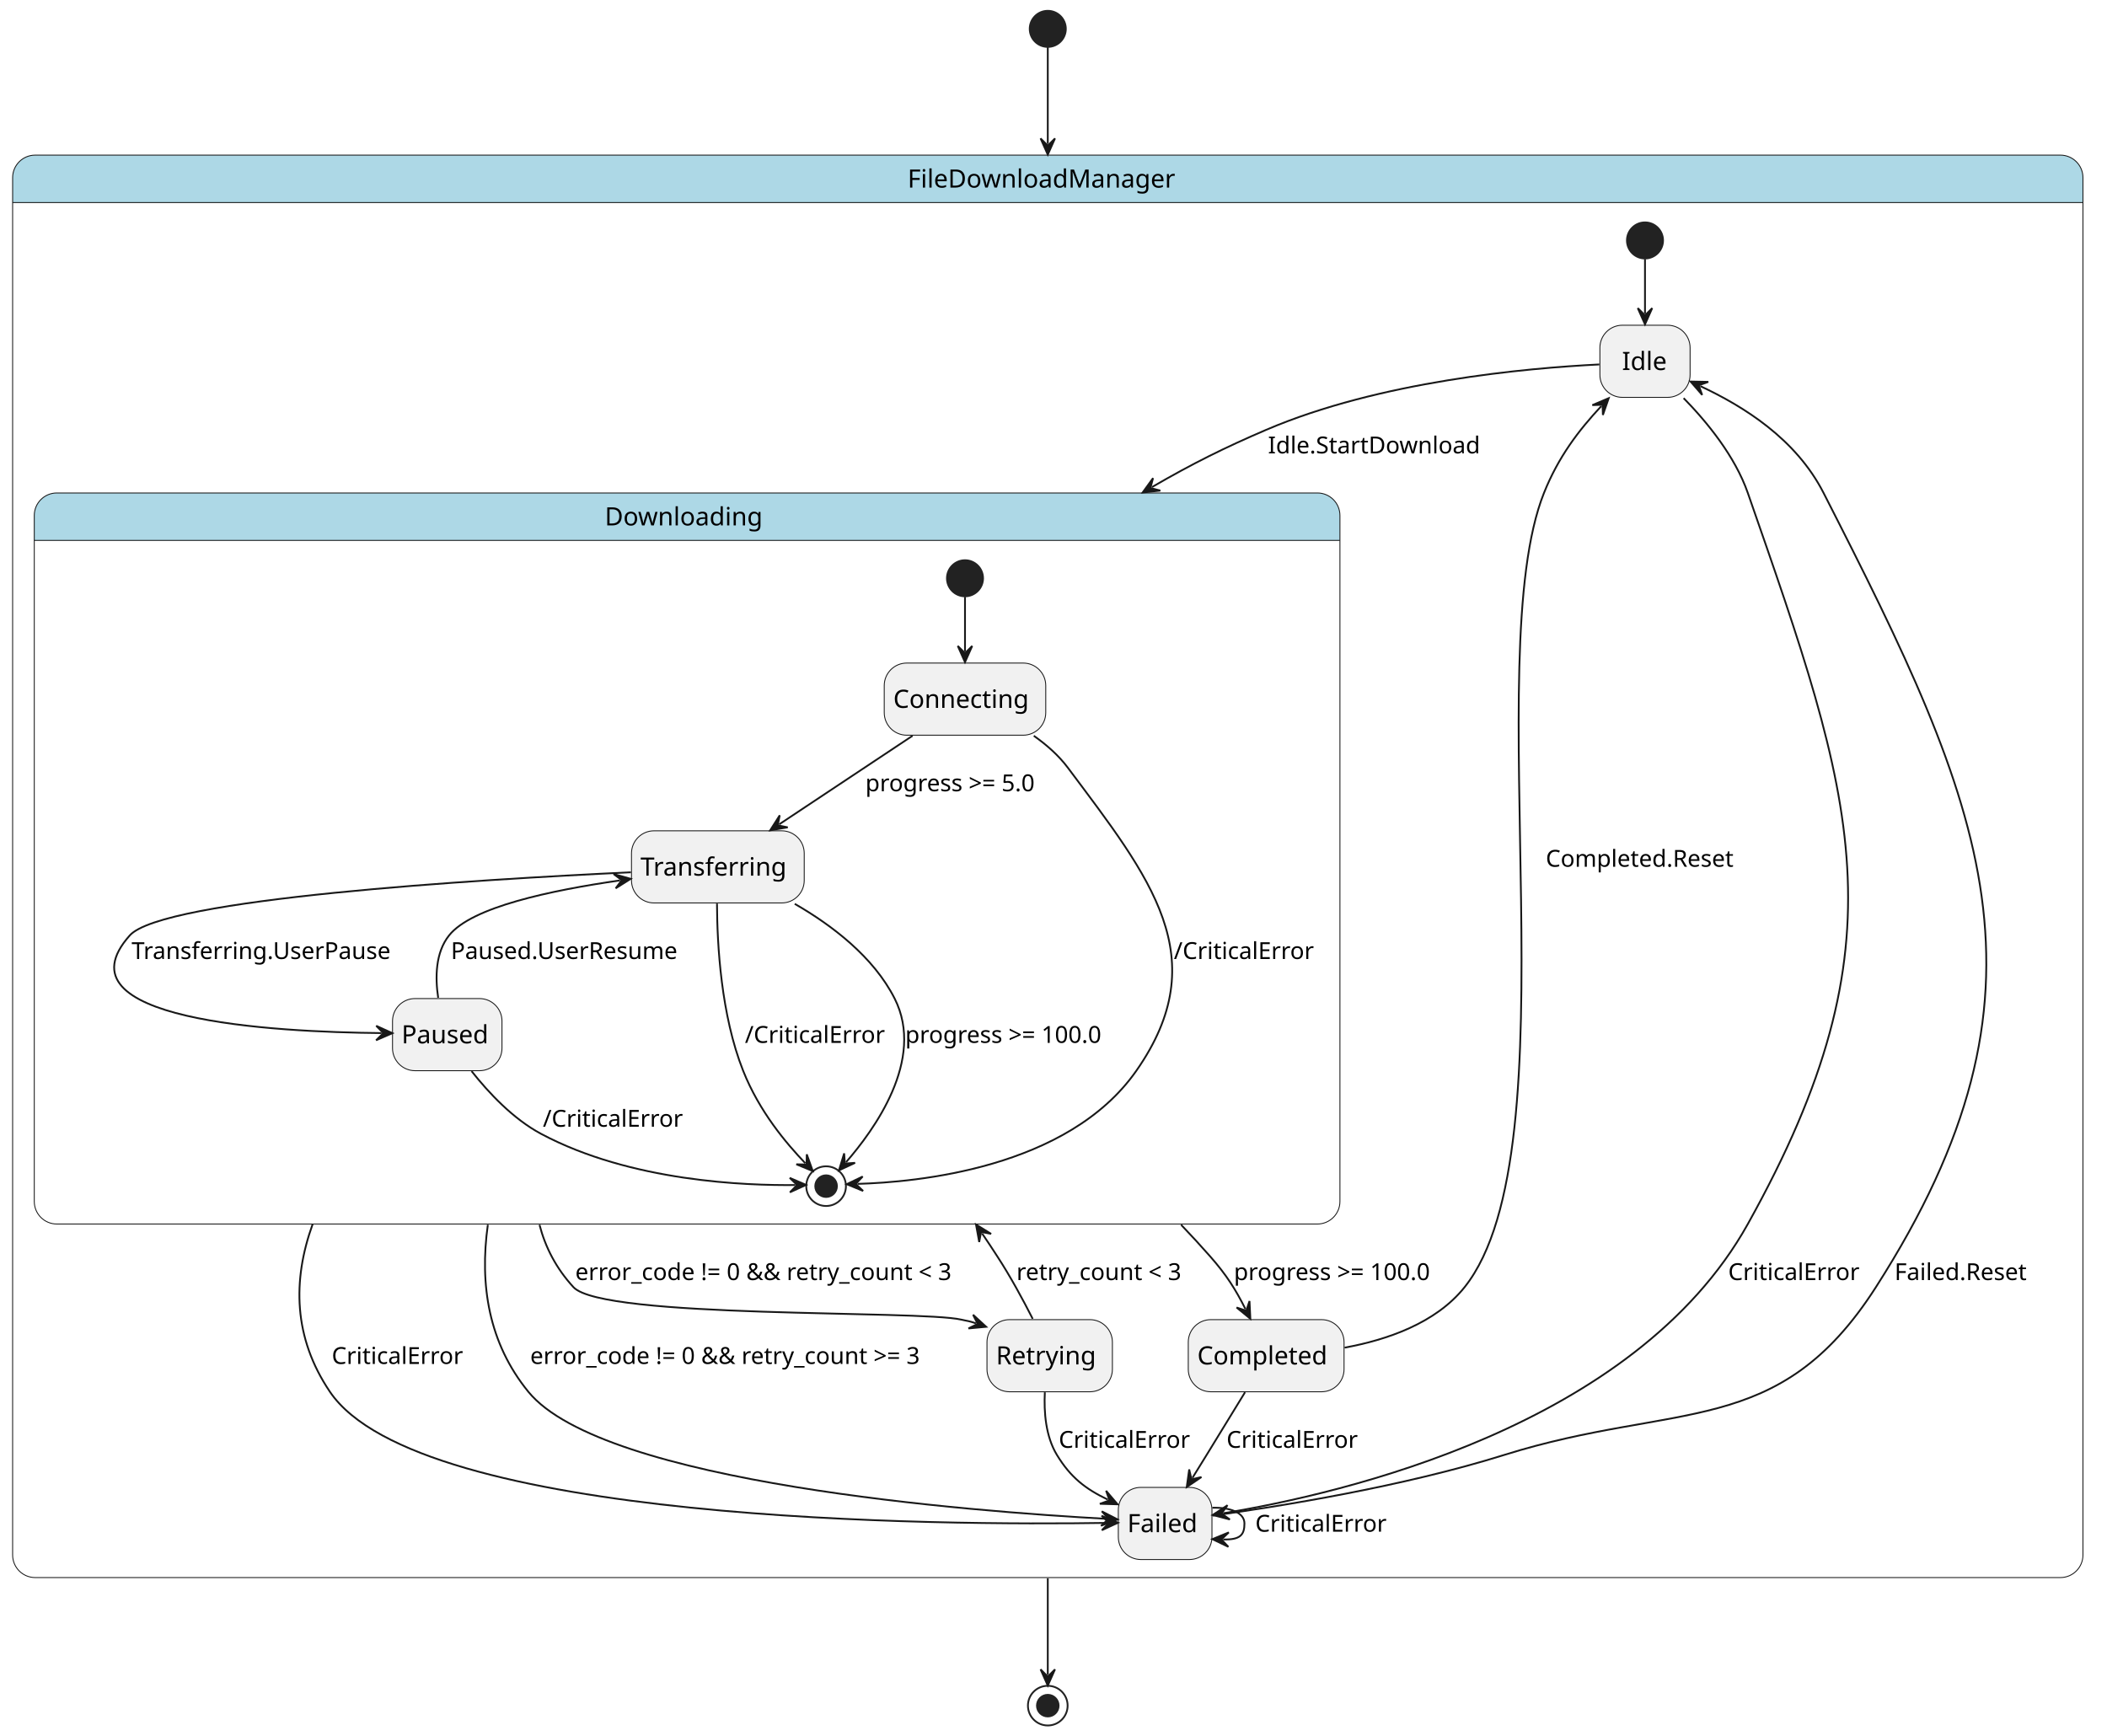
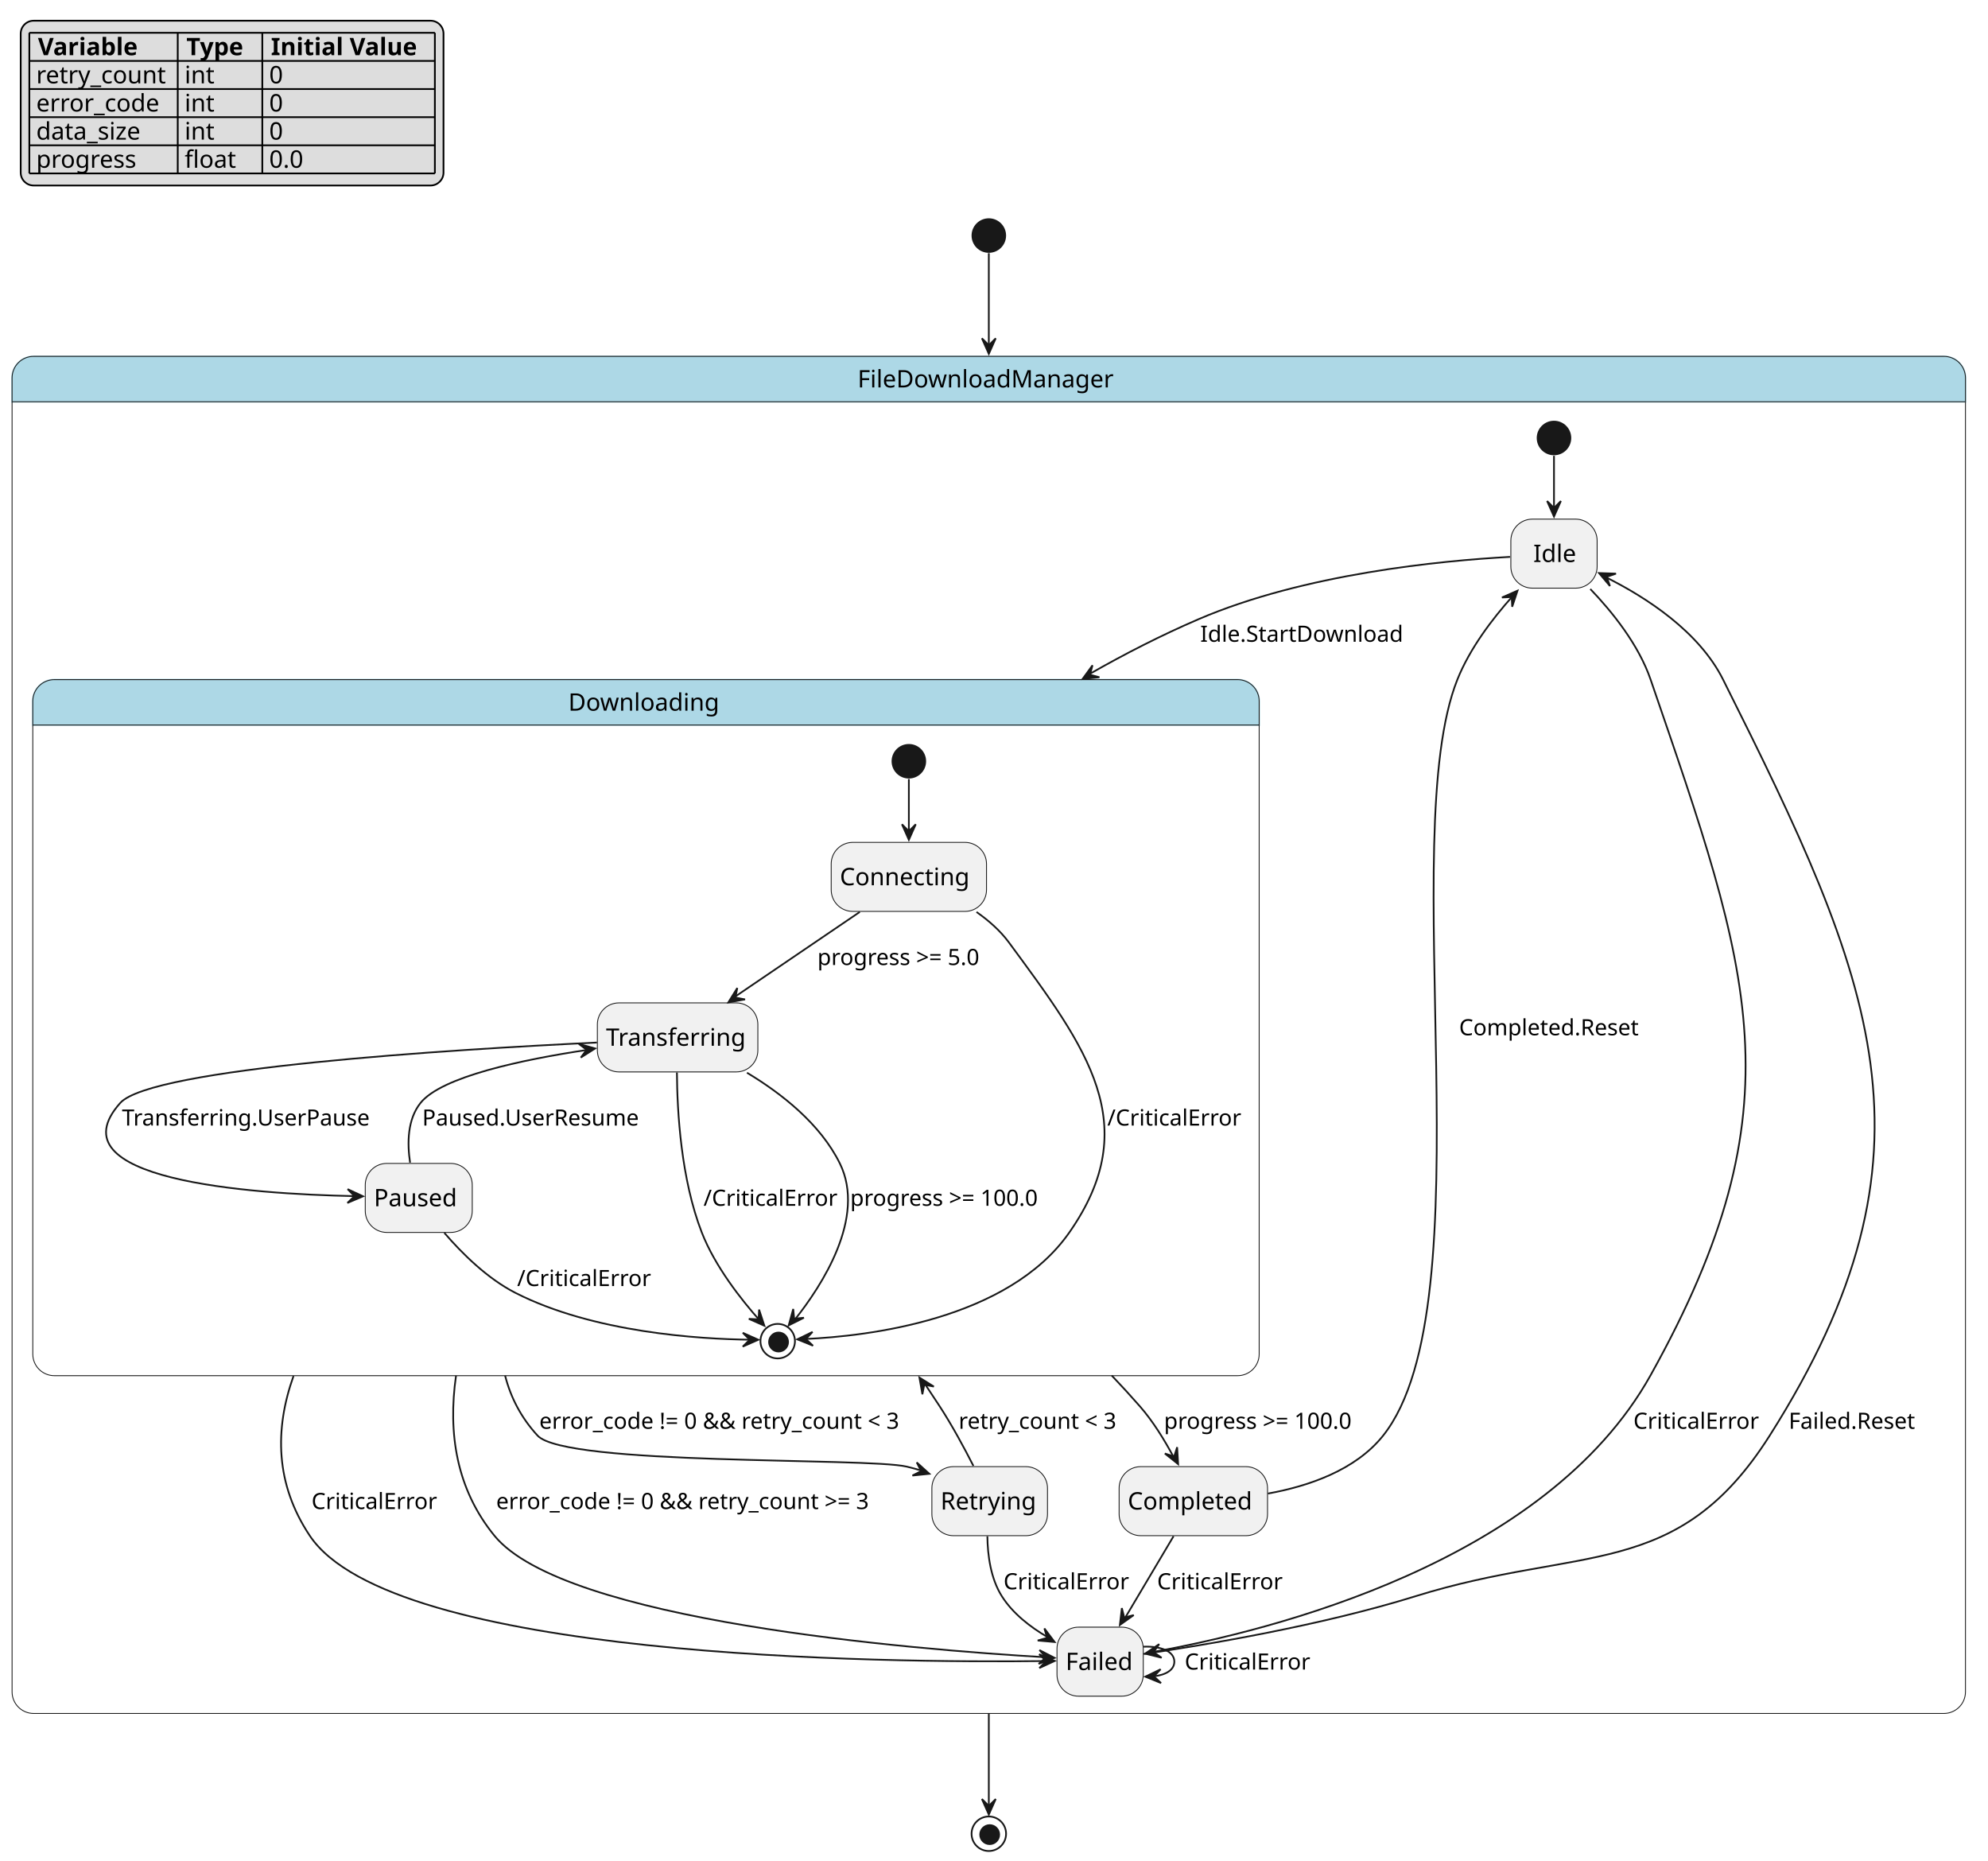
- <svg xmlns="http://www.w3.org/2000/svg" contentStyleType="text/css" data-diagram-type="STATE" height="962px" preserveAspectRatio="none" style="width:1168px;height:962px;background:#FFFFFF;" version="1.1" viewBox="0 0 1168 962" width="1168px" zoomAndPan="magnify">
+ <svg xmlns="http://www.w3.org/2000/svg" contentStyleType="text/css" height="1078px" preserveAspectRatio="none" style="width:1152px;height:1078px;background:#FFFFFF;" version="1.1" viewBox="0 0 1152 1078" width="1152px" zoomAndPan="magnify">
  <defs />
  <g>
-     <path d="M19.5,86 L1142.17,86 A12.5,12.5 0 0 1 1154.67,98.5 L1154.67,112.297 L7,112.297 L7,98.5 A12.5,12.5 0 0 1 19.5,86" fill="#ADD8E6" />
-     <rect fill="none" height="788.597" rx="12.5" ry="12.5" style="stroke:#181818;stroke-width:0.5;" width="1147.67" x="7" y="86" />
-     <line style="stroke:#181818;stroke-width:0.5;" x1="7" x2="1154.67" y1="112.297" y2="112.297" />
-     <text fill="#000000" font-family="sans-serif" font-size="14" lengthAdjust="spacing" textLength="155.401" x="503.134" y="103.995">FileDownloadManager</text>
-     <rect fill="#F1F1F1" height="40" rx="12.5" ry="12.5" style="stroke:#181818;stroke-width:0.5;" width="50" x="886.89" y="180.297" />
-     <text fill="#000000" font-family="sans-serif" font-size="14" lengthAdjust="spacing" textLength="25.519" x="899.131" y="205.144">Idle</text>
-     <path d="M31.5,273.297 L730.28,273.297 A12.5,12.5 0 0 1 742.78,285.797 L742.78,299.594 L19,299.594 L19,285.797 A12.5,12.5 0 0 1 31.5,273.297" fill="#ADD8E6" />
-     <rect fill="none" height="405.297" rx="12.5" ry="12.5" style="stroke:#181818;stroke-width:0.5;" width="723.78" x="19" y="273.297" />
-     <line style="stroke:#181818;stroke-width:0.5;" x1="19" x2="742.78" y1="299.594" y2="299.594" />
-     <text fill="#000000" font-family="sans-serif" font-size="14" lengthAdjust="spacing" textLength="91.239" x="335.27" y="291.292">Downloading</text>
-     <rect fill="#F1F1F1" height="40" rx="12.5" ry="12.5" style="stroke:#181818;stroke-width:0.5;" width="89.536" x="490.17" y="367.594" />
-     <text fill="#000000" font-family="sans-serif" font-size="14" lengthAdjust="spacing" textLength="79.536" x="495.17" y="392.44">Connecting</text>
-     <rect fill="#F1F1F1" height="40" rx="12.5" ry="12.5" style="stroke:#181818;stroke-width:0.5;" width="95.757" x="350.06" y="460.594" />
-     <text fill="#000000" font-family="sans-serif" font-size="14" lengthAdjust="spacing" textLength="85.757" x="355.06" y="485.44">Transferring</text>
-     <rect fill="#F1F1F1" height="40" rx="12.5" ry="12.5" style="stroke:#181818;stroke-width:0.5;" width="60.688" x="217.59" y="553.594" />
-     <text fill="#000000" font-family="sans-serif" font-size="14" lengthAdjust="spacing" textLength="50.688" x="222.59" y="578.44">Paused</text>
-     <ellipse cx="457.94" cy="657.594" fill="none" rx="11" ry="11" style="stroke:#222222;stroke-width:1;" />
-     <ellipse cx="457.94" cy="657.594" fill="#222222" rx="6" ry="6" style="stroke:#222222;stroke-width:1;" />
-     <ellipse cx="534.94" cy="320.594" fill="#222222" rx="10" ry="10" style="stroke:#222222;stroke-width:1;" />
-     <g class="link" data-entity-1="file_download_manager__downloading__connecting" data-entity-2="*end*file_download_manager__downloading" data-source-line="16" data-uid="lnk3" id="link_file_download_manager__downloading__connecting_*end*file_download_manager__downloading">
-       <path d="M573.07,407.914 C580.12,412.884 586.85,418.794 591.94,425.594 C637.77,486.914 673.78,530.844 629.94,593.594 C591.87,648.074 507.317,655.421 475.348,656.341" fill="none" id="file_download_manager__downloading__connecting-to-*end*file_download_manager__downloading" style="stroke:#181818;stroke-width:1;" />
-       <polygon fill="#181818" points="469.35,656.514,478.461,660.253,474.348,656.37,478.231,652.256,469.35,656.514" style="stroke:#181818;stroke-width:1;" />
-       <text fill="#000000" font-family="sans-serif" font-size="13" lengthAdjust="spacing" textLength="82.05" x="650.73" y="531.661">/CriticalError</text>
+     <rect fill="#DDDDDD" height="95.484" id="_legend" rx="7.5" ry="7.5" style="stroke:#000000;stroke-width:1.0;" width="245" x="12" y="12" />
+     <text fill="#000000" font-family="sans-serif" font-size="14" font-weight="bold" lengthAdjust="spacing" textLength="64" x="22" y="31.995">Variable</text>
+     <text fill="#000000" font-family="sans-serif" font-size="14" font-weight="bold" lengthAdjust="spacing" textLength="39" x="108" y="31.995">Type</text>
+     <text fill="#000000" font-family="sans-serif" font-size="14" font-weight="bold" lengthAdjust="spacing" textLength="90" x="157" y="31.995">Initial Value</text>
+     <text fill="#000000" font-family="sans-serif" font-size="14" lengthAdjust="spacing" textLength="78" x="21" y="48.292">retry_count</text>
+     <text fill="#000000" font-family="sans-serif" font-size="14" lengthAdjust="spacing" textLength="17" x="107" y="48.292">int</text>
+     <text fill="#000000" font-family="sans-serif" font-size="14" lengthAdjust="spacing" textLength="9" x="156" y="48.292">0</text>
+     <text fill="#000000" font-family="sans-serif" font-size="14" lengthAdjust="spacing" textLength="75" x="21" y="64.589">error_code</text>
+     <text fill="#000000" font-family="sans-serif" font-size="14" lengthAdjust="spacing" textLength="17" x="107" y="64.589">int</text>
+     <text fill="#000000" font-family="sans-serif" font-size="14" lengthAdjust="spacing" textLength="9" x="156" y="64.589">0</text>
+     <text fill="#000000" font-family="sans-serif" font-size="14" lengthAdjust="spacing" textLength="65" x="21" y="80.886">data_size</text>
+     <text fill="#000000" font-family="sans-serif" font-size="14" lengthAdjust="spacing" textLength="17" x="107" y="80.886">int</text>
+     <text fill="#000000" font-family="sans-serif" font-size="14" lengthAdjust="spacing" textLength="9" x="156" y="80.886">0</text>
+     <text fill="#000000" font-family="sans-serif" font-size="14" lengthAdjust="spacing" textLength="62" x="21" y="97.183">progress</text>
+     <text fill="#000000" font-family="sans-serif" font-size="14" lengthAdjust="spacing" textLength="29" x="107" y="97.183">float</text>
+     <text fill="#000000" font-family="sans-serif" font-size="14" lengthAdjust="spacing" textLength="22" x="156" y="97.183">0.0</text>
+     <line style="stroke:#000000;stroke-width:1.0;" x1="17" x2="252" y1="19" y2="19" />
+     <line style="stroke:#000000;stroke-width:1.0;" x1="17" x2="252" y1="35.297" y2="35.297" />
+     <line style="stroke:#000000;stroke-width:1.0;" x1="17" x2="252" y1="51.594" y2="51.594" />
+     <line style="stroke:#000000;stroke-width:1.0;" x1="17" x2="252" y1="67.891" y2="67.891" />
+     <line style="stroke:#000000;stroke-width:1.0;" x1="17" x2="252" y1="84.188" y2="84.188" />
+     <line style="stroke:#000000;stroke-width:1.0;" x1="17" x2="252" y1="100.484" y2="100.484" />
+     <line style="stroke:#000000;stroke-width:1.0;" x1="17" x2="17" y1="19" y2="100.484" />
+     <line style="stroke:#000000;stroke-width:1.0;" x1="103" x2="103" y1="19" y2="100.484" />
+     <line style="stroke:#000000;stroke-width:1.0;" x1="152" x2="152" y1="19" y2="100.484" />
+     <line style="stroke:#000000;stroke-width:1.0;" x1="252" x2="252" y1="19" y2="100.484" />
+     <path d="M19.5,206.484 L1126.44,206.484 A12.5,12.5 0 0 1 1138.94,218.984 L1138.94,232.781 L7,232.781 L7,218.984 A12.5,12.5 0 0 1 19.5,206.484 " fill="#ADD8E6" style="stroke:#ADD8E6;stroke-width:1.0;" />
+     <rect fill="none" height="786.297" rx="12.5" ry="12.5" style="stroke:#181818;stroke-width:0.5;" width="1131.94" x="7" y="206.484" />
+     <line style="stroke:#181818;stroke-width:0.5;" x1="7" x2="1138.94" y1="232.781" y2="232.781" />
+     <text fill="#000000" font-family="sans-serif" font-size="14" lengthAdjust="spacing" textLength="152" x="496.97" y="224.48">FileDownloadManager</text>
+     <rect fill="#F1F1F1" height="40" rx="12.5" ry="12.5" style="stroke:#181818;stroke-width:0.5;" width="50" x="875.5" y="300.781" />
+     <text fill="#000000" font-family="sans-serif" font-size="14" lengthAdjust="spacing" textLength="24" x="888.5" y="325.628">Idle</text>
+     <path d="M31.5,393.781 L717.16,393.781 A12.5,12.5 0 0 1 729.66,406.281 L729.66,420.078 L19,420.078 L19,406.281 A12.5,12.5 0 0 1 31.5,393.781 " fill="#ADD8E6" style="stroke:#ADD8E6;stroke-width:1.0;" />
+     <rect fill="none" height="403.297" rx="12.5" ry="12.5" style="stroke:#181818;stroke-width:0.5;" width="710.66" x="19" y="393.781" />
+     <line style="stroke:#181818;stroke-width:0.5;" x1="19" x2="729.66" y1="420.078" y2="420.078" />
+     <text fill="#000000" font-family="sans-serif" font-size="14" lengthAdjust="spacing" textLength="90" x="329.33" y="411.776">Downloading</text>
+     <rect fill="#F1F1F1" height="40" rx="12.5" ry="12.5" style="stroke:#181818;stroke-width:0.5;" width="90" x="481.66" y="488.078" />
+     <text fill="#000000" font-family="sans-serif" font-size="14" lengthAdjust="spacing" textLength="80" x="486.66" y="512.925">Connecting</text>
+     <rect fill="#F1F1F1" height="40" rx="12.5" ry="12.5" style="stroke:#181818;stroke-width:0.5;" width="93" x="346.16" y="581.078" />
+     <text fill="#000000" font-family="sans-serif" font-size="14" lengthAdjust="spacing" textLength="83" x="351.16" y="605.925">Transferring</text>
+     <rect fill="#F1F1F1" height="40" rx="12.5" ry="12.5" style="stroke:#181818;stroke-width:0.5;" width="62" x="211.66" y="674.078" />
+     <text fill="#000000" font-family="sans-serif" font-size="14" lengthAdjust="spacing" textLength="52" x="216.66" y="698.925">Paused</text>
+     <ellipse cx="450.66" cy="777.078" fill="none" rx="10" ry="10" style="stroke:#181818;stroke-width:1.0;" />
+     <ellipse cx="451.16" cy="777.578" fill="#181818" rx="6" ry="6" style="stroke:none;stroke-width:1.0;" />
+     <ellipse cx="526.66" cy="441.078" fill="#181818" rx="10" ry="10" style="stroke:none;stroke-width:1.0;" />
+     <g id="link_file_download_manager__downloading__connecting_*end*file_download_manager__downloading">
+       <path d="M565.87,528.418 C572.93,533.368 579.63,539.248 584.66,546.078 C629.9,607.488 663.33,651.548 619.66,714.078 C584.12,764.978 501.99,774.218 466.96,775.798 " fill="none" id="file_download_manager__downloading__connecting-to-*end*file_download_manager__downloading" style="stroke:#181818;stroke-width:1.0;" />
+       <polygon fill="#181818" points="461.99,776.018,471.122,779.707,466.987,775.847,470.848,771.712,461.99,776.018" style="stroke:#181818;stroke-width:1.0;" />
+       <text fill="#000000" font-family="sans-serif" font-size="13" lengthAdjust="spacing" textLength="78" x="641.66" y="652.145">/CriticalError</text>
    </g>
-     <g class="link" data-entity-1="file_download_manager__downloading__transferring" data-entity-2="*end*file_download_manager__downloading" data-source-line="17" data-uid="lnk4" id="link_file_download_manager__downloading__transferring_*end*file_download_manager__downloading">
-       <path d="M397.46,500.944 C397.54,523.864 399.73,562.814 411.94,593.594 C420.92,616.254 435.863,633.858 446.413,644.888" fill="none" id="file_download_manager__downloading__transferring-to-*end*file_download_manager__downloading" style="stroke:#181818;stroke-width:1;" />
-       <polygon fill="#181818" points="450.56,649.224,447.23,639.955,447.104,645.611,441.449,645.485,450.56,649.224" style="stroke:#181818;stroke-width:1;" />
-       <text fill="#000000" font-family="sans-serif" font-size="13" lengthAdjust="spacing" textLength="82.05" x="412.94" y="578.161">/CriticalError</text>
+     <g id="link_file_download_manager__downloading__transferring_*end*file_download_manager__downloading">
+       <path d="M392.26,621.398 C392.41,644.288 394.66,683.208 406.66,714.078 C414.35,733.848 429.72,753.218 440.1,764.908 " fill="none" id="file_download_manager__downloading__transferring-to-*end*file_download_manager__downloading" style="stroke:#181818;stroke-width:1.0;" />
+       <polygon fill="#181818" points="442.94,768.148,439.873,758.789,439.587,764.439,433.938,764.153,442.94,768.148" style="stroke:#181818;stroke-width:1.0;" />
+       <text fill="#000000" font-family="sans-serif" font-size="13" lengthAdjust="spacing" textLength="78" x="407.66" y="698.645">/CriticalError</text>
    </g>
-     <g class="link" data-entity-1="file_download_manager__downloading__paused" data-entity-2="*end*file_download_manager__downloading" data-source-line="18" data-uid="lnk5" id="link_file_download_manager__downloading__paused_*end*file_download_manager__downloading">
-       <path d="M261.42,593.844 C270.82,605.764 284.43,620.324 299.94,628.594 C349.84,655.204 413.95,657.281 440.84,656.981" fill="none" id="file_download_manager__downloading__paused-to-*end*file_download_manager__downloading" style="stroke:#181818;stroke-width:1;" />
-       <polygon fill="#181818" points="446.84,656.914,437.796,653.014,441.84,656.97,437.885,661.014,446.84,656.914" style="stroke:#181818;stroke-width:1;" />
-       <text fill="#000000" font-family="sans-serif" font-size="13" lengthAdjust="spacing" textLength="82.05" x="300.94" y="624.661">/CriticalError</text>
+     <g id="link_file_download_manager__downloading__paused_*end*file_download_manager__downloading">
+       <path d="M257.48,714.318 C267.73,726.228 282.42,740.798 298.66,749.078 C343.95,772.168 405.56,775.868 434.45,776.228 " fill="none" id="file_download_manager__downloading__paused-to-*end*file_download_manager__downloading" style="stroke:#181818;stroke-width:1.0;" />
+       <polygon fill="#181818" points="439.42,776.258,430.432,772.232,434.42,776.244,430.409,780.232,439.42,776.258" style="stroke:#181818;stroke-width:1.0;" />
+       <text fill="#000000" font-family="sans-serif" font-size="13" lengthAdjust="spacing" textLength="78" x="299.66" y="745.145">/CriticalError</text>
    </g>
-     <g class="link" data-entity-1="*start*file_download_manager__downloading" data-entity-2="file_download_manager__downloading__connecting" data-source-line="19" data-uid="lnk7" id="link_*start*file_download_manager__downloading_file_download_manager__downloading__connecting">
-       <path d="M534.94,330.904 C534.94,340.314 534.94,349.134 534.94,361.114" fill="none" id="*start*file_download_manager__downloading-to-file_download_manager__downloading__connecting" style="stroke:#181818;stroke-width:1;" />
-       <polygon fill="#181818" points="534.94,367.114,538.94,358.114,534.94,362.114,530.94,358.114,534.94,367.114" style="stroke:#181818;stroke-width:1;" />
+     <g id="link_*start*file_download_manager__downloading_file_download_manager__downloading__connecting">
+       <path d="M526.66,451.388 C526.66,459.328 526.66,471.118 526.66,481.808 " fill="none" id="*start*file_download_manager__downloading-to-file_download_manager__downloading__connecting" style="stroke:#181818;stroke-width:1.0;" />
+       <polygon fill="#181818" points="526.66,486.598,530.66,477.598,526.66,481.598,522.66,477.598,526.66,486.598" style="stroke:#181818;stroke-width:1.0;" />
    </g>
-     <g class="link" data-entity-1="file_download_manager__downloading__connecting" data-entity-2="file_download_manager__downloading__transferring" data-source-line="20" data-uid="lnk8" id="link_file_download_manager__downloading__connecting_file_download_manager__downloading__transferring">
-       <path d="M505.88,407.894 C482.63,423.334 455.188,441.563 431.948,457.003" fill="none" id="file_download_manager__downloading__connecting-to-file_download_manager__downloading__transferring" style="stroke:#181818;stroke-width:1;" />
-       <polygon fill="#181818" points="426.95,460.324,436.66,458.675,431.115,457.557,432.233,452.012,426.95,460.324" style="stroke:#181818;stroke-width:1;" />
-       <text fill="#000000" font-family="sans-serif" font-size="13" lengthAdjust="spacing" textLength="107.415" x="479.71" y="438.661">progress &gt;= 5.0</text>
+     <g id="link_file_download_manager__downloading__connecting_file_download_manager__downloading__transferring">
+       <path d="M498.24,528.378 C477.1,542.738 448.19,562.368 425.96,577.468 " fill="none" id="file_download_manager__downloading__connecting-to-file_download_manager__downloading__transferring" style="stroke:#181818;stroke-width:1.0;" />
+       <polygon fill="#181818" points="422.04,580.808,431.732,579.06,426.176,577.999,427.237,572.442,422.04,580.808" style="stroke:#181818;stroke-width:1.0;" />
+       <text fill="#000000" font-family="sans-serif" font-size="13" lengthAdjust="spacing" textLength="106" x="473.66" y="559.145">progress &gt;= 5.0</text>
    </g>
-     <g class="link" data-entity-1="file_download_manager__downloading__transferring" data-entity-2="file_download_manager__downloading__paused" data-source-line="21" data-uid="lnk9" id="link_file_download_manager__downloading__transferring_file_download_manager__downloading__paused">
-       <path d="M349.74,483.584 C263.51,487.644 90.1,498.254 71.94,518.594 C30,565.564 150.83,572.167 211.52,572.737" fill="none" id="file_download_manager__downloading__transferring-to-file_download_manager__downloading__paused" style="stroke:#181818;stroke-width:1;" />
-       <polygon fill="#181818" points="217.52,572.794,208.558,568.709,212.52,572.747,208.483,576.709,217.52,572.794" style="stroke:#181818;stroke-width:1;" />
-       <text fill="#000000" font-family="sans-serif" font-size="13" lengthAdjust="spacing" textLength="152.21" x="72.94" y="531.661">Transferring.UserPause</text>
+     <g id="link_file_download_manager__downloading__transferring_file_download_manager__downloading__paused">
+       <path d="M345.91,604.048 C260.82,608.128 87.72,618.838 69.66,639.078 C30,683.548 143.71,691.778 205.56,693.048 " fill="none" id="file_download_manager__downloading__transferring-to-file_download_manager__downloading__paused" style="stroke:#181818;stroke-width:1.0;" />
+       <polygon fill="#181818" points="210.38,693.148,201.45,688.994,205.381,693.062,201.313,696.993,210.38,693.148" style="stroke:#181818;stroke-width:1.0;" />
+       <text fill="#000000" font-family="sans-serif" font-size="13" lengthAdjust="spacing" textLength="149" x="70.66" y="652.145">Transferring.UserPause</text>
    </g>
-     <g class="link" data-entity-1="file_download_manager__downloading__paused" data-entity-2="file_download_manager__downloading__transferring" data-source-line="22" data-uid="lnk10" id="link_file_download_manager__downloading__paused_file_download_manager__downloading__transferring">
-       <path d="M242.9,553.154 C241.2,541.904 241.34,528.124 248.94,518.594 C261.48,502.854 305.132,493.675 343.692,488.085" fill="none" id="file_download_manager__downloading__paused-to-file_download_manager__downloading__transferring" style="stroke:#181818;stroke-width:1;" />
-       <polygon fill="#181818" points="349.63,487.224,340.149,484.556,344.682,487.941,341.297,492.474,349.63,487.224" style="stroke:#181818;stroke-width:1;" />
-       <text fill="#000000" font-family="sans-serif" font-size="13" lengthAdjust="spacing" textLength="133.536" x="249.94" y="531.661">Paused.UserResume</text>
+     <g id="link_file_download_manager__downloading__paused_file_download_manager__downloading__transferring">
+       <path d="M237.63,673.638 C235.93,662.388 236.06,648.608 243.66,639.078 C255.78,623.878 302.44,613.988 340.36,608.298 " fill="none" id="file_download_manager__downloading__paused-to-file_download_manager__downloading__transferring" style="stroke:#181818;stroke-width:1.0;" />
+       <polygon fill="#181818" points="344.88,607.488,335.393,604.843,339.933,608.217,336.56,612.758,344.88,607.488" style="stroke:#181818;stroke-width:1.0;" />
+       <text fill="#000000" font-family="sans-serif" font-size="13" lengthAdjust="spacing" textLength="133" x="244.66" y="652.145">Paused.UserResume</text>
    </g>
-     <g class="link" data-entity-1="file_download_manager__downloading__transferring" data-entity-2="*end*file_download_manager__downloading" data-source-line="23" data-uid="lnk11" id="link_file_download_manager__downloading__transferring_*end*file_download_manager__downloading">
-       <path d="M440.56,501.084 C461.32,513.044 484.26,530.524 495.94,553.594 C513.15,587.604 484.216,626.815 469.006,644.315" fill="none" id="file_download_manager__downloading__transferring-to-*end*file_download_manager__downloading-1" style="stroke:#181818;stroke-width:1;" />
-       <polygon fill="#181818" points="465.07,648.844,473.993,644.675,468.35,645.07,467.955,639.427,465.07,648.844" style="stroke:#181818;stroke-width:1;" />
-       <text fill="#000000" font-family="sans-serif" font-size="13" lengthAdjust="spacing" textLength="123.957" x="501.8" y="578.161">progress &gt;= 100.0</text>
+     <g id="link_file_download_manager__downloading__transferring_*end*file_download_manager__downloading">
+       <path d="M432.86,621.538 C452.97,633.618 475.38,651.218 486.66,674.078 C502.14,705.438 476.05,745.148 460.68,764.468 " fill="none" id="file_download_manager__downloading__transferring-to-*end*file_download_manager__downloading-1" style="stroke:#181818;stroke-width:1.0;" />
+       <polygon fill="#181818" points="457.03,767.918,465.836,763.507,460.205,764.056,459.656,758.426,457.03,767.918" style="stroke:#181818;stroke-width:1.0;" />
+       <text fill="#000000" font-family="sans-serif" font-size="13" lengthAdjust="spacing" textLength="122" x="492.66" y="698.645">progress &gt;= 100.0</text>
    </g>
-     <rect fill="#F1F1F1" height="40" rx="12.5" ry="12.5" style="stroke:#181818;stroke-width:0.5;" width="69.52" x="547.13" y="731.597" />
-     <text fill="#000000" font-family="sans-serif" font-size="14" lengthAdjust="spacing" textLength="59.52" x="552.13" y="756.444">Retrying</text>
-     <rect fill="#F1F1F1" height="40" rx="12.5" ry="12.5" style="stroke:#181818;stroke-width:0.5;" width="86.357" x="658.71" y="731.597" />
-     <text fill="#000000" font-family="sans-serif" font-size="14" lengthAdjust="spacing" textLength="76.357" x="663.71" y="756.444">Completed</text>
-     <rect fill="#F1F1F1" height="40" rx="12.5" ry="12.5" style="stroke:#181818;stroke-width:0.5;" width="51.911" x="619.93" y="824.597" />
-     <text fill="#000000" font-family="sans-serif" font-size="14" lengthAdjust="spacing" textLength="41.911" x="624.93" y="849.444">Failed</text>
-     <ellipse cx="911.89" cy="133.297" fill="#222222" rx="10" ry="10" style="stroke:#222222;stroke-width:1;" />
-     <g class="link" data-entity-1="file_download_manager__idle" data-entity-2="file_download_manager__failed" data-source-line="28" data-uid="lnk12" id="link_file_download_manager__idle_file_download_manager__failed">
-       <path d="M933.31,220.727 C946.35,234.057 961.82,252.977 968.89,273.297 C1028.08,443.427 1056.59,521.257 968.89,678.597 C906.2,791.077 743.47,828.172 678.15,838.932" fill="none" id="file_download_manager__idle-to-file_download_manager__failed" style="stroke:#181818;stroke-width:1;" />
-       <polygon fill="#181818" points="672.23,839.907,681.76,842.391,677.163,839.094,680.46,834.497,672.23,839.907" style="stroke:#181818;stroke-width:1;" />
-       <text fill="#000000" font-family="sans-serif" font-size="13" lengthAdjust="spacing" textLength="77.67" x="958" y="709.664">CriticalError</text>
+     <rect fill="#F1F1F1" height="40" rx="12.5" ry="12.5" style="stroke:#181818;stroke-width:0.5;" width="67" x="540" y="849.781" />
+     <text fill="#000000" font-family="sans-serif" font-size="14" lengthAdjust="spacing" textLength="57" x="545" y="874.628">Retrying</text>
+     <rect fill="#F1F1F1" height="40" rx="12.5" ry="12.5" style="stroke:#181818;stroke-width:0.5;" width="86" x="648.5" y="849.781" />
+     <text fill="#000000" font-family="sans-serif" font-size="14" lengthAdjust="spacing" textLength="76" x="653.5" y="874.628">Completed</text>
+     <rect fill="#F1F1F1" height="40" rx="12.5" ry="12.5" style="stroke:#181818;stroke-width:0.5;" width="50" x="612.5" y="942.781" />
+     <text fill="#000000" font-family="sans-serif" font-size="14" lengthAdjust="spacing" textLength="40" x="617.5" y="967.628">Failed</text>
+     <ellipse cx="900.5" cy="253.781" fill="#181818" rx="10" ry="10" style="stroke:none;stroke-width:1.0;" />
+     <g id="link_file_download_manager__idle_file_download_manager__failed">
+       <path d="M921.56,341.281 C934.37,354.641 949.56,373.561 956.5,393.781 C1014.63,563.201 1043.7,640.331 956.5,796.781 C895.94,905.421 736.07,944.941 668.43,957.091 " fill="none" id="file_download_manager__idle-to-file_download_manager__failed" style="stroke:#181818;stroke-width:1.0;" />
+       <polygon fill="#181818" points="663.56,958.121,673.119,960.493,668.484,957.251,671.726,952.615,663.56,958.121" style="stroke:#181818;stroke-width:1.0;" />
+       <text fill="#000000" font-family="sans-serif" font-size="13" lengthAdjust="spacing" textLength="74" x="946.5" y="827.848">CriticalError</text>
    </g>
-     <g class="link" data-entity-1="file_download_manager__downloading" data-entity-2="file_download_manager__failed" data-source-line="29" data-uid="lnk13" id="link_file_download_manager__downloading_file_download_manager__failed">
-       <path d="M173.29,678.727 C162.08,709.847 162.62,741.597 182.89,771.597 C232.19,844.567 523.251,845.7 613.741,844.29" fill="none" id="file_download_manager__downloading-to-file_download_manager__failed" style="stroke:#181818;stroke-width:1;" />
-       <polygon fill="#181818" points="619.74,844.197,610.679,840.338,614.741,844.275,610.803,848.337,619.74,844.197" style="stroke:#181818;stroke-width:1;" />
-       <text fill="#000000" font-family="sans-serif" font-size="13" lengthAdjust="spacing" textLength="77.67" x="183.89" y="756.164">CriticalError</text>
+     <g id="link_file_download_manager__downloading_file_download_manager__failed">
+       <path d="M170.09,797.241 C159.05,828.241 159.56,859.881 179.5,889.781 C226.95,960.951 511.33,963.571 606.5,962.411 " fill="none" id="file_download_manager__downloading-to-file_download_manager__failed" style="stroke:#181818;stroke-width:1.0;" />
+       <polygon fill="#181818" points="611.22,962.341,602.164,958.47,606.221,962.413,602.278,966.469,611.22,962.341" style="stroke:#181818;stroke-width:1.0;" />
+       <text fill="#000000" font-family="sans-serif" font-size="13" lengthAdjust="spacing" textLength="74" x="180.5" y="874.348">CriticalError</text>
    </g>
-     <g class="link" data-entity-1="file_download_manager__retrying" data-entity-2="file_download_manager__failed" data-source-line="30" data-uid="lnk14" id="link_file_download_manager__retrying_file_download_manager__failed">
-       <path d="M579.2,771.887 C578.64,782.817 579.64,796.317 585.89,806.597 C593.52,819.147 601.77,825.462 614.13,831.391" fill="none" id="file_download_manager__retrying-to-file_download_manager__failed" style="stroke:#181818;stroke-width:1;" />
-       <polygon fill="#181818" points="619.54,833.987,613.156,826.487,615.032,831.824,609.695,833.7,619.54,833.987" style="stroke:#181818;stroke-width:1;" />
-       <text fill="#000000" font-family="sans-serif" font-size="13" lengthAdjust="spacing" textLength="77.67" x="586.89" y="802.664">CriticalError</text>
+     <g id="link_file_download_manager__retrying_file_download_manager__failed">
+       <path d="M572.16,890.101 C572.3,901.041 574.05,914.541 580.5,924.781 C586.82,934.811 596.96,942.671 606.95,948.511 " fill="none" id="file_download_manager__retrying-to-file_download_manager__failed" style="stroke:#181818;stroke-width:1.0;" />
+       <polygon fill="#181818" points="611.13,951.391,605.205,943.524,606.759,948.963,601.32,950.517,611.13,951.391" style="stroke:#181818;stroke-width:1.0;" />
+       <text fill="#000000" font-family="sans-serif" font-size="13" lengthAdjust="spacing" textLength="74" x="581.5" y="920.848">CriticalError</text>
    </g>
-     <g class="link" data-entity-1="file_download_manager__completed" data-entity-2="file_download_manager__failed" data-source-line="31" data-uid="lnk15" id="link_file_download_manager__completed_file_download_manager__failed">
-       <path d="M690.17,771.867 C683.88,782.177 675.98,795.097 668.89,806.597 C665.32,812.387 664.59,813.593 661.03,819.313" fill="none" id="file_download_manager__completed-to-file_download_manager__failed" style="stroke:#181818;stroke-width:1;" />
-       <polygon fill="#181818" points="657.86,824.407,666.012,818.88,660.502,820.162,659.22,814.652,657.86,824.407" style="stroke:#181818;stroke-width:1;" />
-       <text fill="#000000" font-family="sans-serif" font-size="13" lengthAdjust="spacing" textLength="77.67" x="679.9" y="802.664">CriticalError</text>
+     <g id="link_file_download_manager__completed_file_download_manager__failed">
+       <path d="M680.05,890.081 C671.81,903.951 660.66,922.761 651.83,937.631 " fill="none" id="file_download_manager__completed-to-file_download_manager__failed" style="stroke:#181818;stroke-width:1.0;" />
+       <polygon fill="#181818" points="648.94,941.511,656.964,935.801,651.485,937.207,650.078,931.728,648.94,941.511" style="stroke:#181818;stroke-width:1.0;" />
+       <text fill="#000000" font-family="sans-serif" font-size="13" lengthAdjust="spacing" textLength="74" x="670.5" y="920.848">CriticalError</text>
    </g>
-     <g class="link" data-entity-1="file_download_manager__failed" data-entity-2="file_download_manager__failed" data-source-line="32" data-uid="lnk16" id="link_file_download_manager__failed_file_download_manager__failed">
-       <path d="M672.06,835.897 C681.82,835.617 689.85,838.517 689.85,844.597 C689.85,850.677 687.817,853.749 678.058,853.469" fill="none" id="file_download_manager__failed-to-file_download_manager__failed" style="stroke:#181818;stroke-width:1;" />
-       <polygon fill="#181818" points="672.06,853.297,680.942,857.553,677.058,853.44,681.171,849.557,672.06,853.297" style="stroke:#181818;stroke-width:1;" />
-       <text fill="#000000" font-family="sans-serif" font-size="13" lengthAdjust="spacing" textLength="77.67" x="695.85" y="849.164">CriticalError</text>
+     <g id="link_file_download_manager__failed_file_download_manager__failed">
+       <path d="M662.68,954.101 C672.41,953.711 680.5,956.601 680.5,962.781 C680.5,967.701 675.36,970.541 668.35,971.291 " fill="none" id="file_download_manager__failed-to-file_download_manager__failed" style="stroke:#181818;stroke-width:1.0;" />
+       <polygon fill="#181818" points="663.68,971.461,672.801,975.177,668.678,971.304,672.55,967.181,663.68,971.461" style="stroke:#181818;stroke-width:1.0;" />
+       <text fill="#000000" font-family="sans-serif" font-size="13" lengthAdjust="spacing" textLength="74" x="686.5" y="967.348">CriticalError</text>
    </g>
-     <g class="link" data-entity-1="*start*file_download_manager" data-entity-2="file_download_manager__idle" data-source-line="33" data-uid="lnk18" id="link_*start*file_download_manager_file_download_manager__idle">
-       <path d="M911.89,143.617 C911.89,153.017 911.89,161.837 911.89,173.827" fill="none" id="*start*file_download_manager-to-file_download_manager__idle" style="stroke:#181818;stroke-width:1;" />
-       <polygon fill="#181818" points="911.89,179.827,915.89,170.827,911.89,174.827,907.89,170.827,911.89,179.827" style="stroke:#181818;stroke-width:1;" />
+     <g id="link_*start*file_download_manager_file_download_manager__idle">
+       <path d="M900.5,264.091 C900.5,272.031 900.5,283.821 900.5,294.511 " fill="none" id="*start*file_download_manager-to-file_download_manager__idle" style="stroke:#181818;stroke-width:1.0;" />
+       <polygon fill="#181818" points="900.5,299.301,904.5,290.301,900.5,294.301,896.5,290.301,900.5,299.301" style="stroke:#181818;stroke-width:1.0;" />
    </g>
-     <g class="link" data-entity-1="file_download_manager__idle" data-entity-2="file_download_manager__downloading" data-source-line="34" data-uid="lnk19" id="link_file_download_manager__idle_file_download_manager__downloading">
-       <path d="M886.59,202.047 C846.04,204.057 764.67,211.397 701.89,238.297 C678.82,248.187 661.039,257.004 638.599,270.034" fill="none" id="file_download_manager__idle-to-file_download_manager__downloading" style="stroke:#181818;stroke-width:1;" />
-       <polygon fill="#181818" points="633.41,273.047,643.202,271.987,637.734,270.536,639.184,265.068,633.41,273.047" style="stroke:#181818;stroke-width:1;" />
-       <text fill="#000000" font-family="sans-serif" font-size="13" lengthAdjust="spacing" textLength="124.205" x="702.89" y="251.364">Idle.StartDownload</text>
+     <g id="link_file_download_manager__idle_file_download_manager__downloading">
+       <path d="M875.03,322.661 C835.04,324.851 755.75,332.441 694.5,358.781 C673.23,367.921 652.04,378.721 631.28,390.571 " fill="none" id="file_download_manager__idle-to-file_download_manager__downloading" style="stroke:#181818;stroke-width:1.0;" />
+       <polygon fill="#181818" points="627.29,393.441,637.084,392.404,631.62,390.941,633.083,385.476,627.29,393.441" style="stroke:#181818;stroke-width:1.0;" />
+       <text fill="#000000" font-family="sans-serif" font-size="13" lengthAdjust="spacing" textLength="120" x="695.5" y="371.848">Idle.StartDownload</text>
    </g>
-     <g class="link" data-entity-1="file_download_manager__downloading" data-entity-2="file_download_manager__retrying" data-source-line="35" data-uid="lnk20" id="link_file_download_manager__downloading_file_download_manager__retrying">
-       <path d="M299.07,679.027 C302.3,691.497 308.32,703.197 317.89,713.597 C334.12,731.237 509.53,726.207 532.89,731.597 C537.42,732.647 536.414,732.111 540.984,733.651" fill="none" id="file_download_manager__downloading-to-file_download_manager__retrying" style="stroke:#181818;stroke-width:1;" />
-       <polygon fill="#181818" points="546.67,735.567,539.419,728.902,541.932,733.97,536.864,736.483,546.67,735.567" style="stroke:#181818;stroke-width:1;" />
-       <text fill="#000000" font-family="sans-serif" font-size="13" lengthAdjust="spacing" textLength="233.099" x="318.89" y="709.664">error_code != 0 &amp;&amp; retry_count &lt; 3</text>
+     <g id="link_file_download_manager__downloading_file_download_manager__retrying">
+       <path d="M292.71,797.081 C295.9,809.601 301.9,821.341 311.5,831.781 C327.65,849.351 502.27,844.331 525.5,849.781 C528.39,850.461 531.34,851.281 534.28,852.191 " fill="none" id="file_download_manager__downloading-to-file_download_manager__retrying" style="stroke:#181818;stroke-width:1.0;" />
+       <polygon fill="#181818" points="538.54,853.931,531.231,847.33,533.788,852.376,528.742,854.933,538.54,853.931" style="stroke:#181818;stroke-width:1.0;" />
+       <text fill="#000000" font-family="sans-serif" font-size="13" lengthAdjust="spacing" textLength="231" x="312.5" y="827.848">error_code != 0 &amp;&amp; retry_count &lt; 3</text>
    </g>
-     <g class="link" data-entity-1="file_download_manager__downloading" data-entity-2="file_download_manager__failed" data-source-line="36" data-uid="lnk21" id="link_file_download_manager__downloading_file_download_manager__failed">
-       <path d="M270.43,678.987 C265.77,712.247 270.86,744.617 292.89,771.597 C334.38,822.407 538.859,837.96 613.559,842.04" fill="none" id="file_download_manager__downloading-to-file_download_manager__failed-1" style="stroke:#181818;stroke-width:1;" />
-       <polygon fill="#181818" points="619.55,842.367,610.782,837.882,614.557,842.094,610.345,845.87,619.55,842.367" style="stroke:#181818;stroke-width:1;" />
-       <text fill="#000000" font-family="sans-serif" font-size="13" lengthAdjust="spacing" textLength="243.991" x="293.89" y="756.164">error_code != 0 &amp;&amp; retry_count &gt;= 3</text>
+     <g id="link_file_download_manager__downloading_file_download_manager__failed">
+       <path d="M264.25,797.121 C259.48,830.381 264.48,862.781 286.5,889.781 C326.83,939.231 527.94,955.661 606.24,960.241 " fill="none" id="file_download_manager__downloading-to-file_download_manager__failed-1" style="stroke:#181818;stroke-width:1.0;" />
+       <polygon fill="#181818" points="611.1,960.571,602.343,956.064,606.108,960.286,601.886,964.051,611.1,960.571" style="stroke:#181818;stroke-width:1.0;" />
+       <text fill="#000000" font-family="sans-serif" font-size="13" lengthAdjust="spacing" textLength="242" x="287.5" y="874.348">error_code != 0 &amp;&amp; retry_count &gt;= 3</text>
    </g>
-     <g class="link" data-entity-1="file_download_manager__retrying" data-entity-2="file_download_manager__downloading" data-source-line="37" data-uid="lnk22" id="link_file_download_manager__retrying_file_download_manager__downloading">
-       <path d="M572.47,731.147 C567.14,720.657 560.11,707.647 552.89,696.597 C549.05,690.717 548.474,689.752 544.424,683.822" fill="none" id="file_download_manager__retrying-to-file_download_manager__downloading" style="stroke:#181818;stroke-width:1;" />
-       <polygon fill="#181818" points="541.04,678.867,542.813,688.555,543.86,682.996,549.419,684.043,541.04,678.867" style="stroke:#181818;stroke-width:1;" />
-       <text fill="#000000" font-family="sans-serif" font-size="13" lengthAdjust="spacing" textLength="102.083" x="563.46" y="709.664">retry_count &lt; 3</text>
+     <g id="link_file_download_manager__retrying_file_download_manager__downloading">
+       <path d="M564.06,849.341 C558.73,838.851 551.7,825.841 544.5,814.781 C541.77,810.581 538.98,806.361 536.13,802.131 " fill="none" id="file_download_manager__retrying-to-file_download_manager__downloading" style="stroke:#181818;stroke-width:1.0;" />
+       <polygon fill="#181818" points="532.78,798.161,534.506,807.858,535.58,802.304,541.134,803.378,532.78,798.161" style="stroke:#181818;stroke-width:1.0;" />
+       <text fill="#000000" font-family="sans-serif" font-size="13" lengthAdjust="spacing" textLength="100" x="555.5" y="827.848">retry_count &lt; 3</text>
    </g>
-     <g class="link" data-entity-1="file_download_manager__downloading" data-entity-2="file_download_manager__completed" data-source-line="38" data-uid="lnk23" id="link_file_download_manager__downloading_file_download_manager__completed">
-       <path d="M654.72,678.997 C660.27,684.797 665.67,690.667 670.89,696.597 C679.96,706.897 684.965,714.906 690.425,725.766" fill="none" id="file_download_manager__downloading-to-file_download_manager__completed" style="stroke:#181818;stroke-width:1;" />
-       <polygon fill="#181818" points="693.12,731.127,692.651,721.289,690.874,726.66,685.504,724.883,693.12,731.127" style="stroke:#181818;stroke-width:1;" />
-       <text fill="#000000" font-family="sans-serif" font-size="13" lengthAdjust="spacing" textLength="123.957" x="683.99" y="709.664">progress &gt;= 100.0</text>
+     <g id="link_file_download_manager__downloading_file_download_manager__completed">
+       <path d="M644.22,796.981 C649.81,802.851 655.25,808.791 660.5,814.781 C668.14,823.491 674.81,834.371 679.99,844.081 " fill="none" id="file_download_manager__downloading-to-file_download_manager__completed" style="stroke:#181818;stroke-width:1.0;" />
+       <polygon fill="#181818" points="682.71,848.331,682.125,838.5,680.411,843.891,675.02,842.178,682.71,848.331" style="stroke:#181818;stroke-width:1.0;" />
+       <text fill="#000000" font-family="sans-serif" font-size="13" lengthAdjust="spacing" textLength="122" x="674.5" y="827.848">progress &gt;= 100.0</text>
    </g>
-     <g class="link" data-entity-1="file_download_manager__completed" data-entity-2="file_download_manager__idle" data-source-line="39" data-uid="lnk24" id="link_file_download_manager__completed_file_download_manager__idle">
-       <path d="M745.38,747.127 C768.74,742.867 795.94,733.607 811.89,713.597 C873.18,636.707 819.39,364.607 855.89,273.297 C863.88,253.307 875.095,238.612 887.685,225.132" fill="none" id="file_download_manager__completed-to-file_download_manager__idle" style="stroke:#181818;stroke-width:1;" />
-       <polygon fill="#181818" points="891.78,220.747,882.714,224.594,888.367,224.401,888.56,230.054,891.78,220.747" style="stroke:#181818;stroke-width:1;" />
-       <text fill="#000000" font-family="sans-serif" font-size="13" lengthAdjust="spacing" textLength="111.935" x="856.89" y="480.514">Completed.Reset</text>
+     <g id="link_file_download_manager__completed_file_download_manager__idle">
+       <path d="M734.73,865.371 C758.16,861.141 785.51,851.881 801.5,831.781 C862.39,755.251 808.27,484.621 844.5,393.781 C851.67,375.811 864.75,358.591 876.47,345.501 " fill="none" id="file_download_manager__completed-to-file_download_manager__idle" style="stroke:#181818;stroke-width:1.0;" />
+       <polygon fill="#181818" points="879.38,342.221,870.362,346.18,876.012,345.917,876.275,351.568,879.38,342.221" style="stroke:#181818;stroke-width:1.0;" />
+       <text fill="#000000" font-family="sans-serif" font-size="13" lengthAdjust="spacing" textLength="110" x="845.5" y="599.848">Completed.Reset</text>
    </g>
-     <g class="link" data-entity-1="file_download_manager__failed" data-entity-2="file_download_manager__idle" data-source-line="40" data-uid="lnk25" id="link_file_download_manager__failed_file_download_manager__idle">
-       <path d="M672.19,840.267 C708.95,835.207 777.54,824.237 833.89,806.597 C929.76,776.587 985.71,798.187 1039.89,713.597 C1145.67,548.457 1100.1,447.947 1010.89,273.297 C995.52,243.207 966.483,225.262 942.573,214.062" fill="none" id="file_download_manager__failed-to-file_download_manager__idle" style="stroke:#181818;stroke-width:1;" />
-       <polygon fill="#181818" points="937.14,211.517,943.593,218.957,941.668,213.638,946.987,211.712,937.14,211.517" style="stroke:#181818;stroke-width:1;" />
-       <text fill="#000000" font-family="sans-serif" font-size="13" lengthAdjust="spacing" textLength="79.949" x="1050.23" y="709.664">Failed.Reset</text>
+     <g id="link_file_download_manager__failed_file_download_manager__idle">
+       <path d="M662.77,958.341 C698.45,953.111 765.41,941.911 820.5,924.781 C916.04,895.071 971.93,916.281 1025.5,831.781 C1129.94,667.061 1085.8,568.181 998.5,393.781 C984.53,365.871 954.02,346.191 930.73,334.541 " fill="none" id="file_download_manager__failed-to-file_download_manager__idle" style="stroke:#181818;stroke-width:1.0;" />
+       <polygon fill="#181818" points="926.58,332.031,932.928,339.561,931.077,334.216,936.423,332.365,926.58,332.031" style="stroke:#181818;stroke-width:1.0;" />
+       <text fill="#000000" font-family="sans-serif" font-size="13" lengthAdjust="spacing" textLength="77" x="1036.5" y="827.848">Failed.Reset</text>
    </g>
-     <ellipse cx="580.83" cy="16" fill="#222222" rx="10" ry="10" style="stroke:#222222;stroke-width:1;" />
-     <ellipse cx="580.83" cy="945.6" fill="none" rx="11" ry="11" style="stroke:#222222;stroke-width:1;" />
-     <ellipse cx="580.83" cy="945.6" fill="#222222" rx="6" ry="6" style="stroke:#222222;stroke-width:1;" />
-     <g class="link" data-entity-1="*start*" data-entity-2="file_download_manager" data-source-line="42" data-uid="lnk27" id="link_*start*_file_download_manager">
-       <path d="M580.83,26.24 C580.83,37.56 580.83,52.64 580.83,79.74" fill="none" id="*start*-to-file_download_manager" style="stroke:#181818;stroke-width:1;" />
-       <polygon fill="#181818" points="580.83,85.74,584.83,76.74,580.83,80.74,576.83,76.74,580.83,85.74" style="stroke:#181818;stroke-width:1;" />
+     <ellipse cx="573" cy="136.484" fill="#181818" rx="10" ry="10" style="stroke:none;stroke-width:1.0;" />
+     <ellipse cx="573" cy="1062.484" fill="none" rx="10" ry="10" style="stroke:#181818;stroke-width:1.0;" />
+     <ellipse cx="573.5" cy="1062.984" fill="#181818" rx="6" ry="6" style="stroke:none;stroke-width:1.0;" />
+     <g id="link_*start*_file_download_manager">
+       <path d="M573,146.694 C573,157.144 573,175.944 573,200.114 " fill="none" id="*start*-to-file_download_manager" style="stroke:#181818;stroke-width:1.0;" />
+       <polygon fill="#181818" points="573,205.024,577,196.024,573,200.024,569,196.024,573,205.024" style="stroke:#181818;stroke-width:1.0;" />
    </g>
-     <g class="link" data-entity-1="file_download_manager" data-entity-2="*end*" data-source-line="43" data-uid="lnk29" id="link_file_download_manager_*end*">
-       <path d="M580.83,874.99 C580.83,901.82 580.83,916.84 580.83,928.49" fill="none" id="file_download_manager-to-*end*" style="stroke:#181818;stroke-width:1;" />
-       <polygon fill="#181818" points="580.83,934.49,584.83,925.49,580.83,929.49,576.83,925.49,580.83,934.49" style="stroke:#181818;stroke-width:1;" />
+     <g id="link_file_download_manager_*end*">
+       <path d="M573,992.964 C573,1015.814 573,1034.364 573,1046.374 " fill="none" id="file_download_manager-to-*end*" style="stroke:#181818;stroke-width:1.0;" />
+       <polygon fill="#181818" points="573,1051.364,577,1042.364,573,1046.364,569,1042.364,573,1051.364" style="stroke:#181818;stroke-width:1.0;" />
    </g>
  </g>
</svg>
